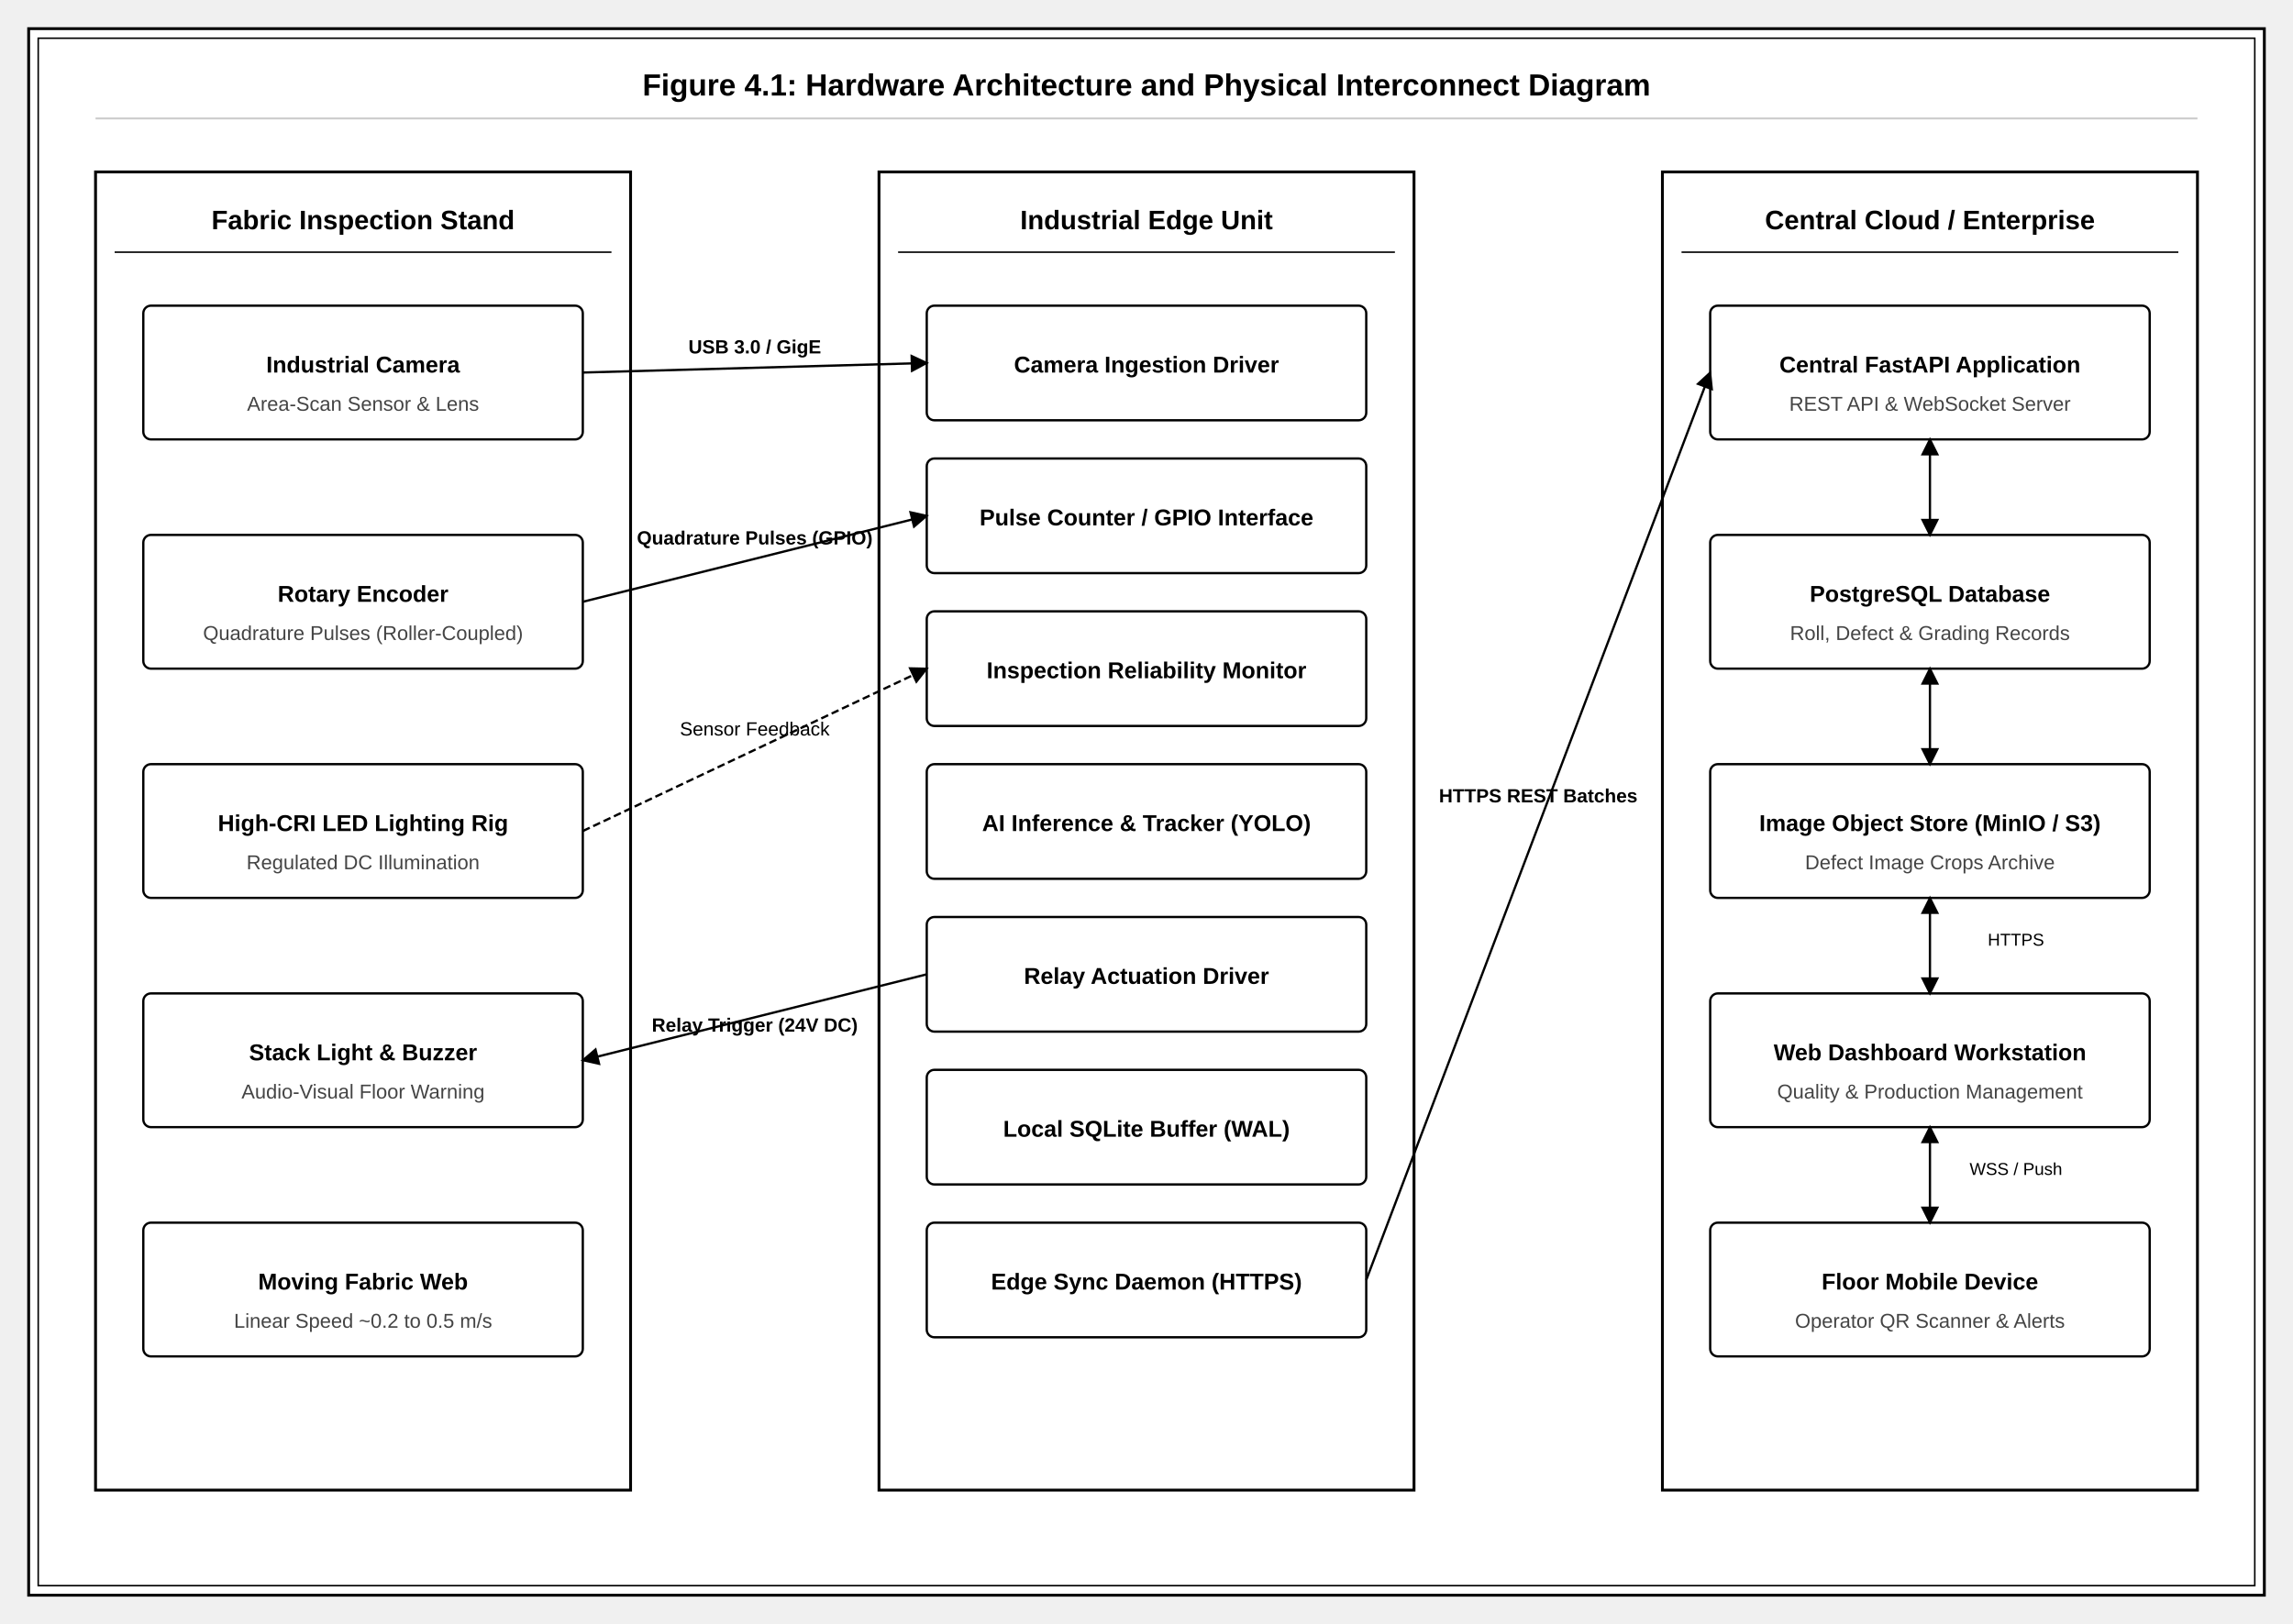
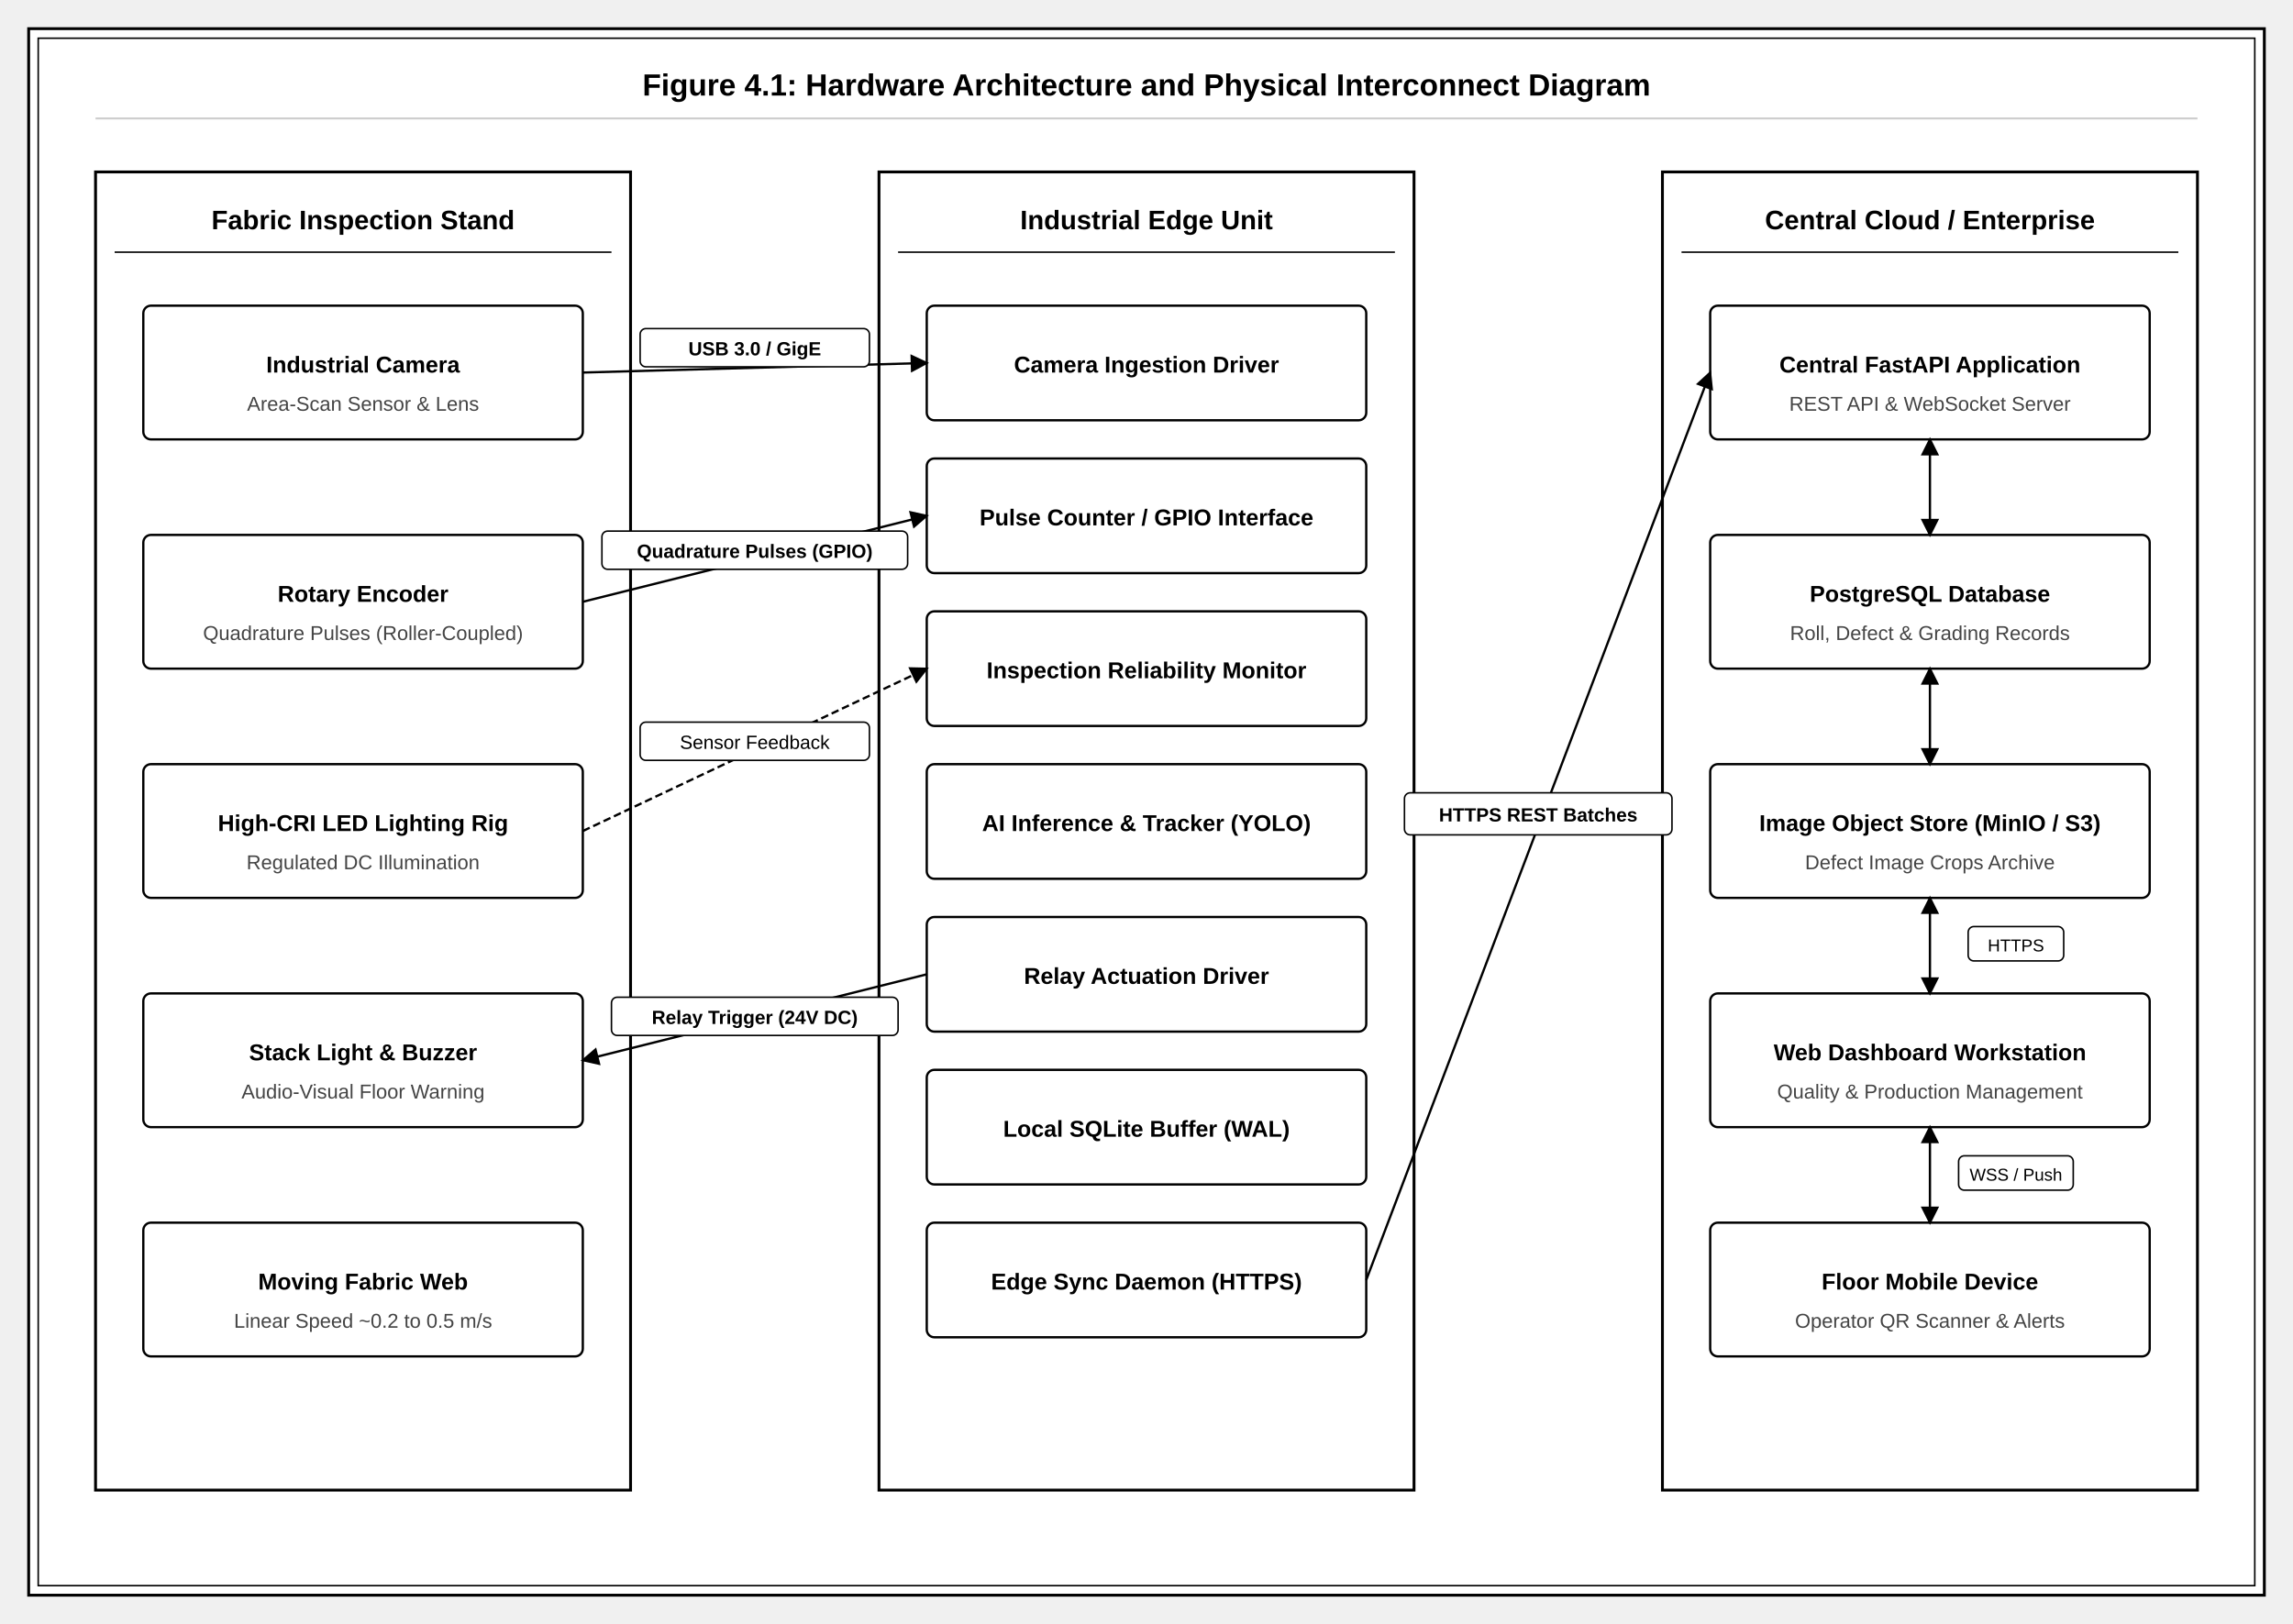
<svg xmlns="http://www.w3.org/2000/svg" viewBox="0 0 1200 850" width="100%" height="100%" style="background-color: #ffffff; font-family: Arial, Helvetica, sans-serif;">
  <defs>
    <marker id="arrow" markerWidth="8" markerHeight="8" refX="7" refY="4" orient="auto">
      <polygon points="0 0, 8 4, 0 8" fill="#000000" />
    </marker>
    <marker id="arrowRev" markerWidth="8" markerHeight="8" refX="1" refY="4" orient="auto">
      <polygon points="8 0, 0 4, 8 8" fill="#000000" />
    </marker>
  </defs>
  <rect x="15" y="15" width="1170" height="820" fill="#ffffff" stroke="#000000" stroke-width="1.5" />
  <rect x="20" y="20" width="1160" height="810" fill="none" stroke="#000000" stroke-width="0.8" />
  <text x="600" y="50" fill="#000000" font-size="16" font-weight="bold" text-anchor="middle">Figure 4.1: Hardware Architecture and Physical Interconnect Diagram</text>
  <line x1="50" y1="62" x2="1150" y2="62" stroke="#cccccc" stroke-width="1" />
  <rect x="50" y="90" width="280" height="690" fill="#ffffff" stroke="#000000" stroke-width="1.5" />
  <text x="190" y="120" fill="#000000" font-size="14" font-weight="bold" text-anchor="middle">Fabric Inspection Stand</text>
  <line x1="60" y1="132" x2="320" y2="132" stroke="#000000" stroke-width="0.8" />
  <rect x="75" y="160" width="230" height="70" rx="4" fill="#ffffff" stroke="#000000" stroke-width="1.2" />
  <text x="190" y="195" fill="#000000" font-size="12" font-weight="bold" text-anchor="middle">Industrial Camera</text>
  <text x="190" y="215" fill="#444444" font-size="10.5" text-anchor="middle">Area-Scan Sensor &amp; Lens</text>
  <rect x="75" y="280" width="230" height="70" rx="4" fill="#ffffff" stroke="#000000" stroke-width="1.2" />
  <text x="190" y="315" fill="#000000" font-size="12" font-weight="bold" text-anchor="middle">Rotary Encoder</text>
  <text x="190" y="335" fill="#444444" font-size="10.5" text-anchor="middle">Quadrature Pulses (Roller-Coupled)</text>
  <rect x="75" y="400" width="230" height="70" rx="4" fill="#ffffff" stroke="#000000" stroke-width="1.2" />
  <text x="190" y="435" fill="#000000" font-size="12" font-weight="bold" text-anchor="middle">High-CRI LED Lighting Rig</text>
  <text x="190" y="455" fill="#444444" font-size="10.5" text-anchor="middle">Regulated DC Illumination</text>
  <rect x="75" y="520" width="230" height="70" rx="4" fill="#ffffff" stroke="#000000" stroke-width="1.2" />
  <text x="190" y="555" fill="#000000" font-size="12" font-weight="bold" text-anchor="middle">Stack Light &amp; Buzzer</text>
  <text x="190" y="575" fill="#444444" font-size="10.5" text-anchor="middle">Audio-Visual Floor Warning</text>
  <rect x="75" y="640" width="230" height="70" rx="4" fill="#ffffff" stroke="#000000" stroke-width="1.2" />
  <text x="190" y="675" fill="#000000" font-size="12" font-weight="bold" text-anchor="middle">Moving Fabric Web</text>
  <text x="190" y="695" fill="#444444" font-size="10.5" text-anchor="middle">Linear Speed ~0.2 to 0.5 m/s</text>
  <rect x="460" y="90" width="280" height="690" fill="#ffffff" stroke="#000000" stroke-width="1.5" />
  <text x="600" y="120" fill="#000000" font-size="14" font-weight="bold" text-anchor="middle">Industrial Edge Unit</text>
  <line x1="470" y1="132" x2="730" y2="132" stroke="#000000" stroke-width="0.8" />
  <rect x="485" y="160" width="230" height="60" rx="4" fill="#ffffff" stroke="#000000" stroke-width="1.2" />
  <text x="600" y="195" fill="#000000" font-size="12" font-weight="bold" text-anchor="middle">Camera Ingestion Driver</text>
  <rect x="485" y="240" width="230" height="60" rx="4" fill="#ffffff" stroke="#000000" stroke-width="1.2" />
  <text x="600" y="275" fill="#000000" font-size="12" font-weight="bold" text-anchor="middle">Pulse Counter / GPIO Interface</text>
  <rect x="485" y="320" width="230" height="60" rx="4" fill="#ffffff" stroke="#000000" stroke-width="1.2" />
  <text x="600" y="355" fill="#000000" font-size="12" font-weight="bold" text-anchor="middle">Inspection Reliability Monitor</text>
  <rect x="485" y="400" width="230" height="60" rx="4" fill="#ffffff" stroke="#000000" stroke-width="1.2" />
  <text x="600" y="435" fill="#000000" font-size="12" font-weight="bold" text-anchor="middle">AI Inference &amp; Tracker (YOLO)</text>
  <rect x="485" y="480" width="230" height="60" rx="4" fill="#ffffff" stroke="#000000" stroke-width="1.2" />
  <text x="600" y="515" fill="#000000" font-size="12" font-weight="bold" text-anchor="middle">Relay Actuation Driver</text>
  <rect x="485" y="560" width="230" height="60" rx="4" fill="#ffffff" stroke="#000000" stroke-width="1.2" />
  <text x="600" y="595" fill="#000000" font-size="12" font-weight="bold" text-anchor="middle">Local SQLite Buffer (WAL)</text>
  <rect x="485" y="640" width="230" height="60" rx="4" fill="#ffffff" stroke="#000000" stroke-width="1.2" />
  <text x="600" y="675" fill="#000000" font-size="12" font-weight="bold" text-anchor="middle">Edge Sync Daemon (HTTPS)</text>
  <rect x="870" y="90" width="280" height="690" fill="#ffffff" stroke="#000000" stroke-width="1.5" />
  <text x="1010" y="120" fill="#000000" font-size="14" font-weight="bold" text-anchor="middle">Central Cloud / Enterprise</text>
  <line x1="880" y1="132" x2="1140" y2="132" stroke="#000000" stroke-width="0.8" />
  <rect x="895" y="160" width="230" height="70" rx="4" fill="#ffffff" stroke="#000000" stroke-width="1.2" />
  <text x="1010" y="195" fill="#000000" font-size="12" font-weight="bold" text-anchor="middle">Central FastAPI Application</text>
  <text x="1010" y="215" fill="#444444" font-size="10.5" text-anchor="middle">REST API &amp; WebSocket Server</text>
  <rect x="895" y="280" width="230" height="70" rx="4" fill="#ffffff" stroke="#000000" stroke-width="1.2" />
  <text x="1010" y="315" fill="#000000" font-size="12" font-weight="bold" text-anchor="middle">PostgreSQL Database</text>
  <text x="1010" y="335" fill="#444444" font-size="10.5" text-anchor="middle">Roll, Defect &amp; Grading Records</text>
  <rect x="895" y="400" width="230" height="70" rx="4" fill="#ffffff" stroke="#000000" stroke-width="1.2" />
  <text x="1010" y="435" fill="#000000" font-size="12" font-weight="bold" text-anchor="middle">Image Object Store (MinIO / S3)</text>
  <text x="1010" y="455" fill="#444444" font-size="10.5" text-anchor="middle">Defect Image Crops Archive</text>
  <rect x="895" y="520" width="230" height="70" rx="4" fill="#ffffff" stroke="#000000" stroke-width="1.2" />
  <text x="1010" y="555" fill="#000000" font-size="12" font-weight="bold" text-anchor="middle">Web Dashboard Workstation</text>
  <text x="1010" y="575" fill="#444444" font-size="10.5" text-anchor="middle">Quality &amp; Production Management</text>
  <rect x="895" y="640" width="230" height="70" rx="4" fill="#ffffff" stroke="#000000" stroke-width="1.2" />
  <text x="1010" y="675" fill="#000000" font-size="12" font-weight="bold" text-anchor="middle">Floor Mobile Device</text>
  <text x="1010" y="695" fill="#444444" font-size="10.5" text-anchor="middle">Operator QR Scanner &amp; Alerts</text>
  <line x1="305" y1="195" x2="485" y2="190" stroke="#000000" stroke-width="1.2" marker-end="url(#arrow)" />
-   <text x="395" y="185" fill="#000000" font-size="10" font-weight="bold" text-anchor="middle">USB 3.0 / GigE</text>
+   <rect x="335" y="172" width="120" height="20" fill="#ffffff" stroke="#000000" stroke-width="0.8" rx="3" />
+   <text x="395" y="186" fill="#000000" font-size="10" font-weight="bold" text-anchor="middle">USB 3.0 / GigE</text>
  <line x1="305" y1="315" x2="485" y2="270" stroke="#000000" stroke-width="1.2" marker-end="url(#arrow)" />
-   <text x="395" y="285" fill="#000000" font-size="10" font-weight="bold" text-anchor="middle">Quadrature Pulses (GPIO)</text>
+   <rect x="315" y="278" width="160" height="20" fill="#ffffff" stroke="#000000" stroke-width="0.8" rx="3" />
+   <text x="395" y="292" fill="#000000" font-size="10" font-weight="bold" text-anchor="middle">Quadrature Pulses (GPIO)</text>
  <line x1="305" y1="435" x2="485" y2="350" stroke="#000000" stroke-width="1.2" stroke-dasharray="4 2" marker-end="url(#arrow)" />
-   <text x="395" y="385" fill="#000000" font-size="10" text-anchor="middle">Sensor Feedback</text>
+   <rect x="335" y="378" width="120" height="20" fill="#ffffff" stroke="#000000" stroke-width="0.8" rx="3" />
+   <text x="395" y="392" fill="#000000" font-size="10" text-anchor="middle">Sensor Feedback</text>
  <line x1="485" y1="510" x2="305" y2="555" stroke="#000000" stroke-width="1.2" marker-end="url(#arrow)" />
-   <text x="395" y="540" fill="#000000" font-size="10" font-weight="bold" text-anchor="middle">Relay Trigger (24V DC)</text>
+   <rect x="320" y="522" width="150" height="20" fill="#ffffff" stroke="#000000" stroke-width="0.8" rx="3" />
+   <text x="395" y="536" fill="#000000" font-size="10" font-weight="bold" text-anchor="middle">Relay Trigger (24V DC)</text>
  <line x1="715" y1="670" x2="895" y2="195" stroke="#000000" stroke-width="1.2" marker-end="url(#arrow)" />
-   <text x="805" y="420" fill="#000000" font-size="10" font-weight="bold" text-anchor="middle">HTTPS REST Batches</text>
+   <rect x="735" y="415" width="140" height="22" fill="#ffffff" stroke="#000000" stroke-width="0.8" rx="3" />
+   <text x="805" y="430" fill="#000000" font-size="10" font-weight="bold" text-anchor="middle">HTTPS REST Batches</text>
  <line x1="1010" y1="230" x2="1010" y2="280" stroke="#000000" stroke-width="1.2" marker-end="url(#arrow)" marker-start="url(#arrowRev)" />
  <line x1="1010" y1="350" x2="1010" y2="400" stroke="#000000" stroke-width="1.2" marker-end="url(#arrow)" marker-start="url(#arrowRev)" />
  <line x1="1010" y1="470" x2="1010" y2="520" stroke="#000000" stroke-width="1.2" marker-end="url(#arrow)" marker-start="url(#arrowRev)" />
-   <text x="1055" y="495" fill="#000000" font-size="9" text-anchor="middle">HTTPS</text>
+   <rect x="1030" y="485" width="50" height="18" fill="#ffffff" stroke="#000000" stroke-width="0.8" rx="3" />
+   <text x="1055" y="498" fill="#000000" font-size="9" text-anchor="middle">HTTPS</text>
  <line x1="1010" y1="590" x2="1010" y2="640" stroke="#000000" stroke-width="1.2" marker-end="url(#arrow)" marker-start="url(#arrowRev)" />
-   <text x="1055" y="615" fill="#000000" font-size="9" text-anchor="middle">WSS / Push</text>
+   <rect x="1025" y="605" width="60" height="18" fill="#ffffff" stroke="#000000" stroke-width="0.8" rx="3" />
+   <text x="1055" y="618" fill="#000000" font-size="9" text-anchor="middle">WSS / Push</text>
</svg>
